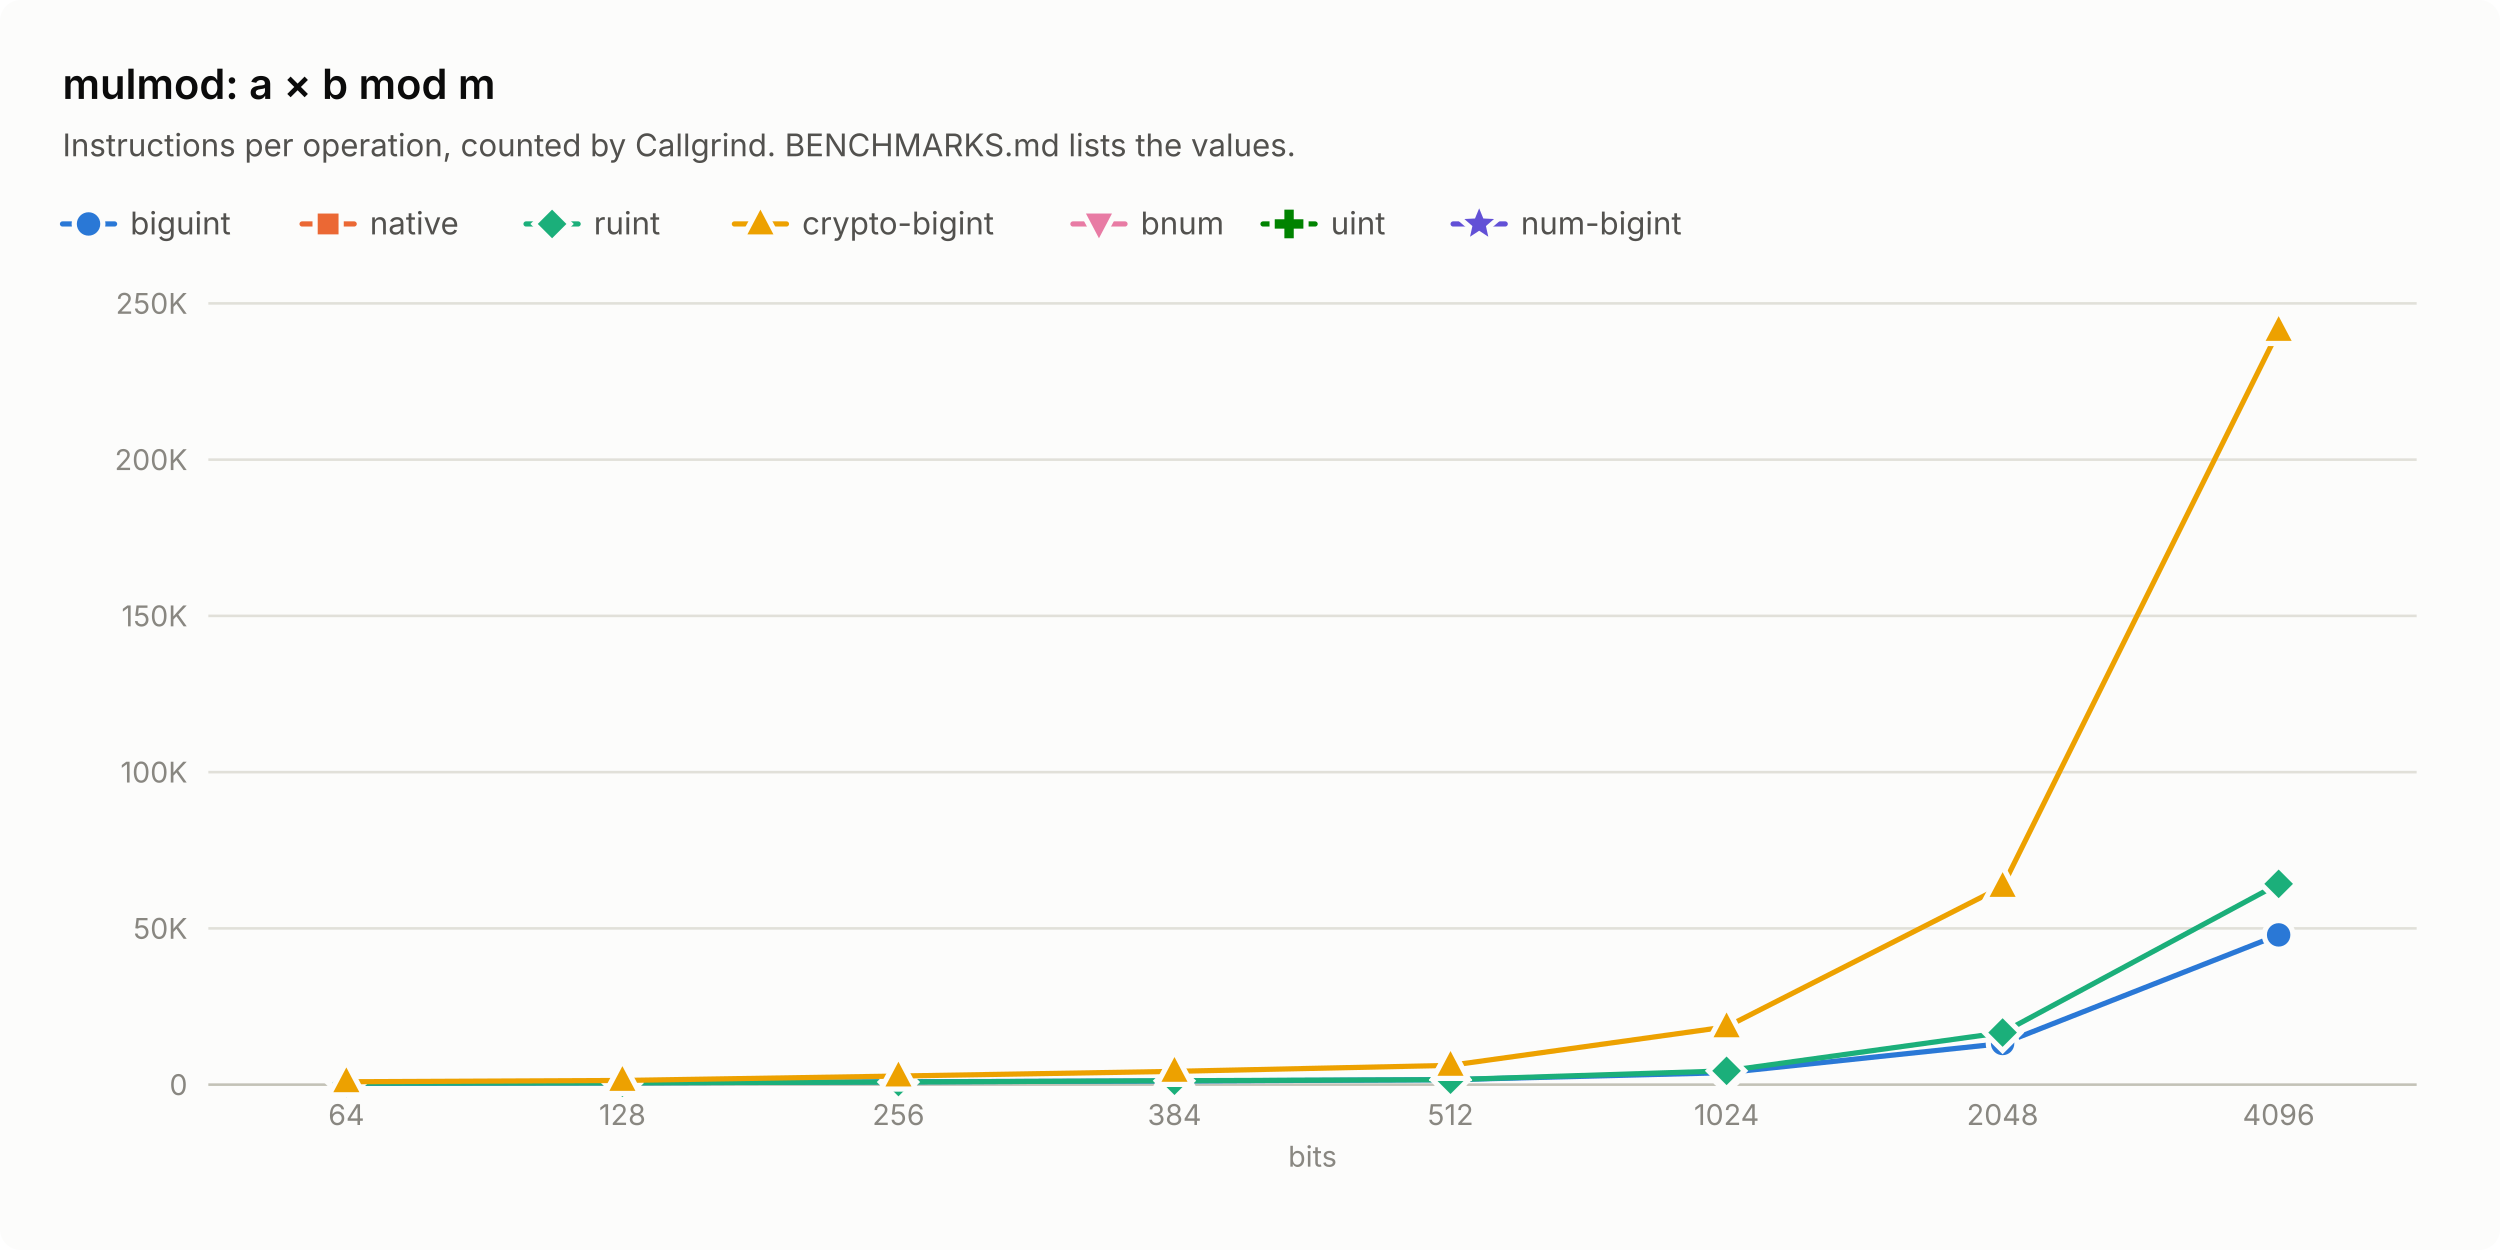
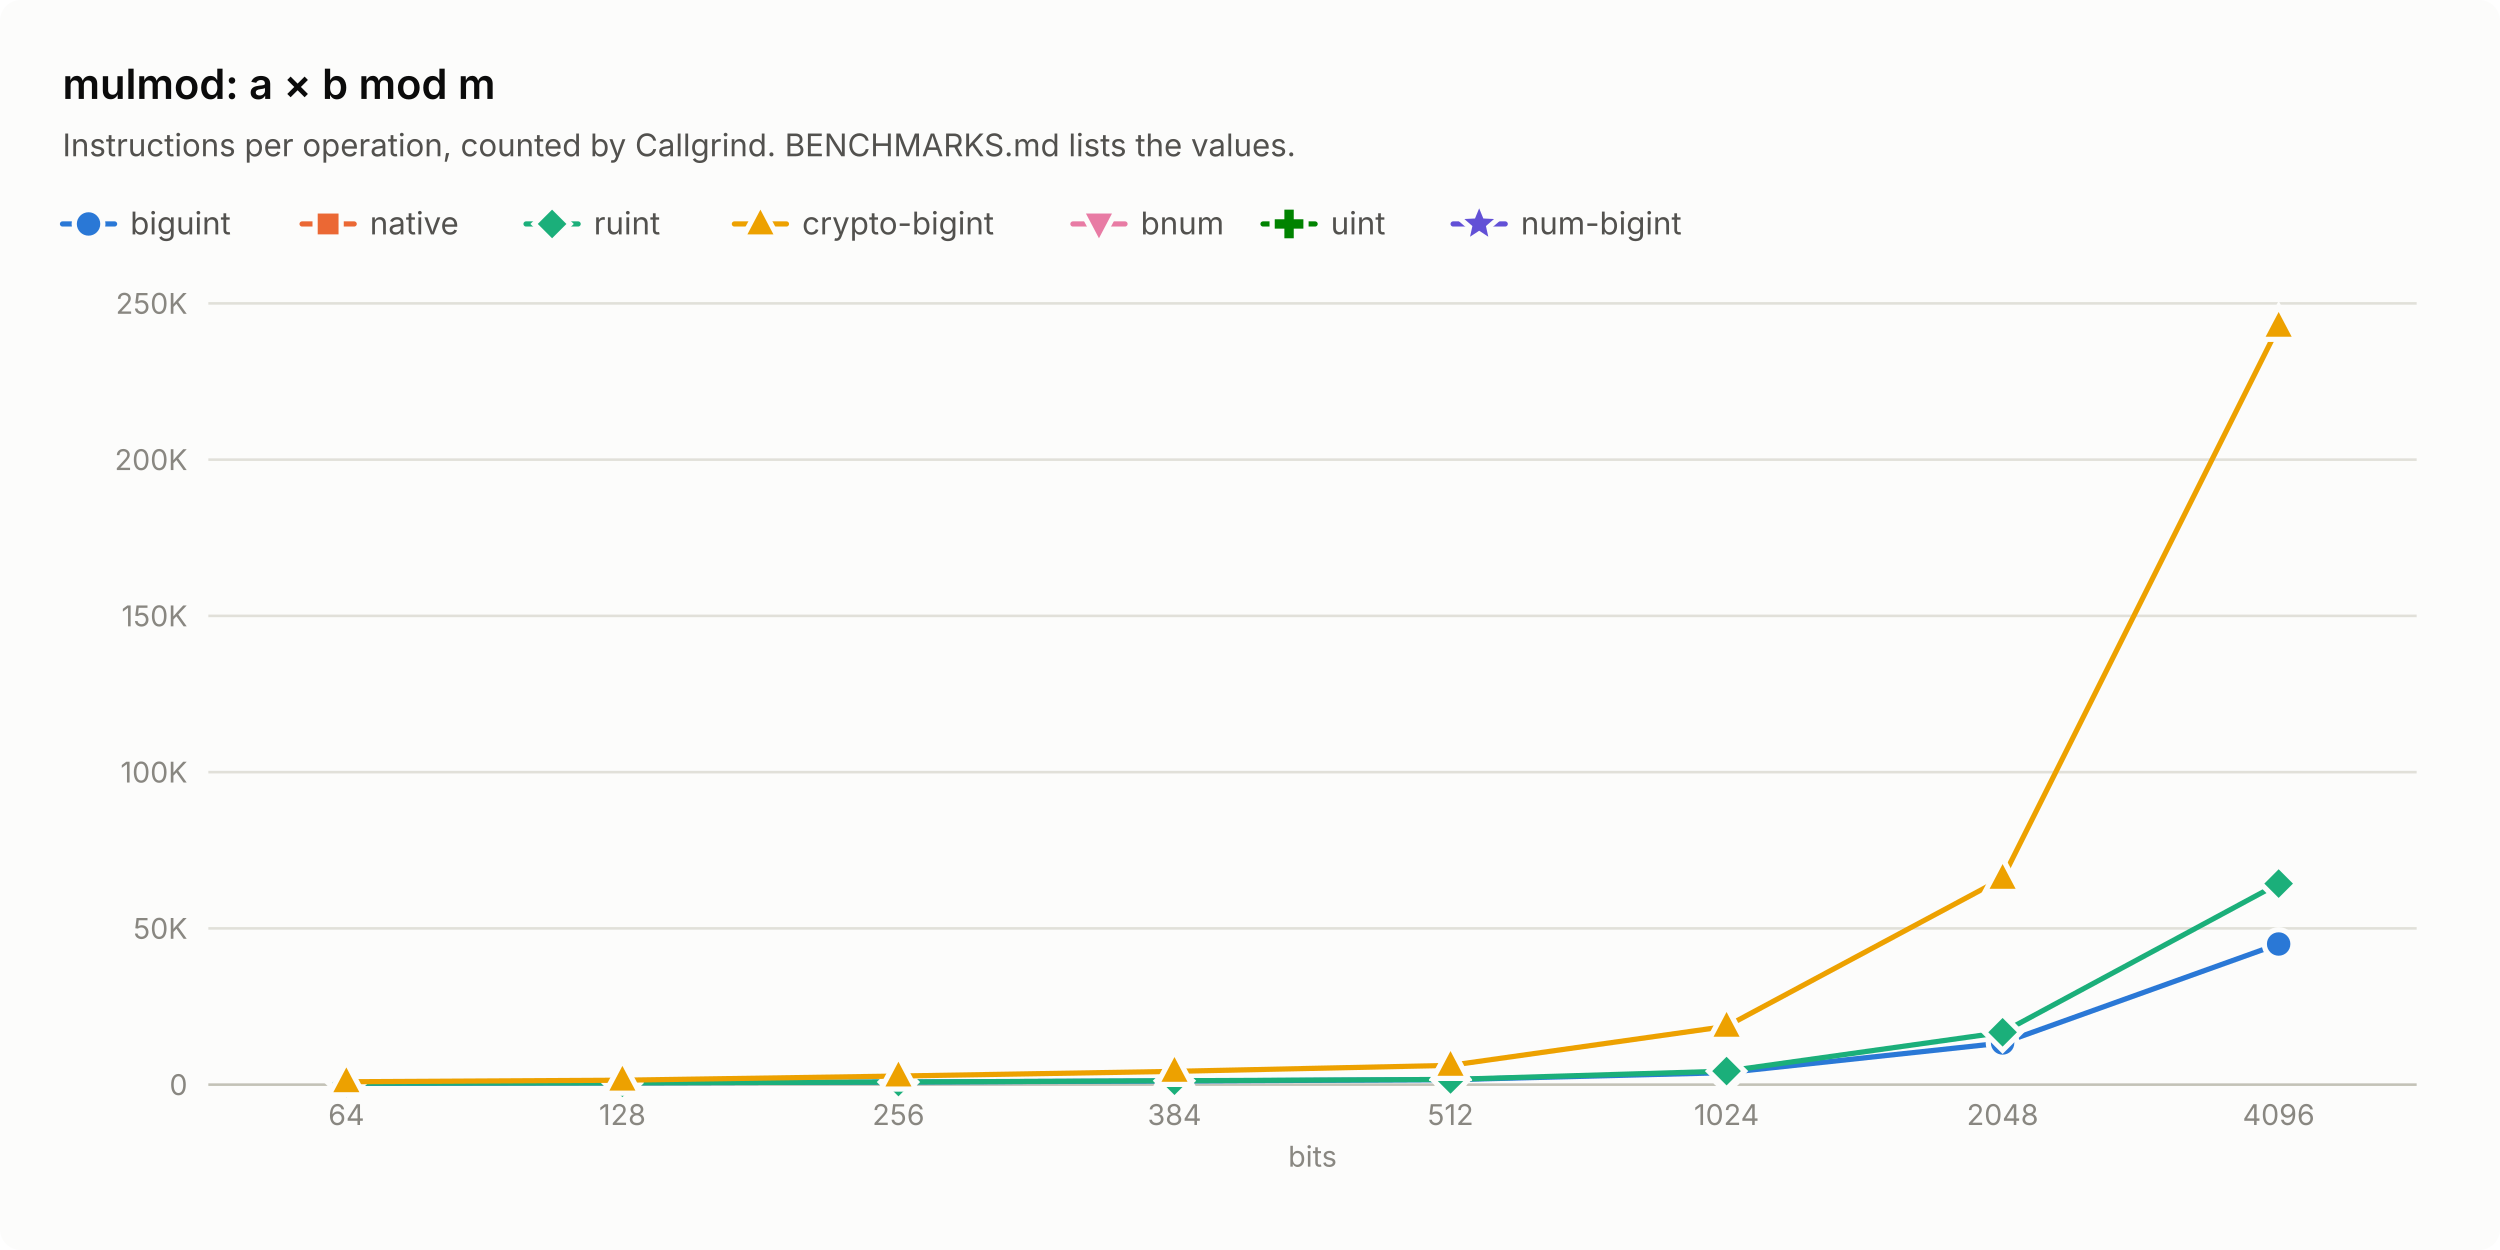
<svg xmlns="http://www.w3.org/2000/svg" width="960" height="480" viewBox="0 0 960 480" role="img" aria-labelledby="title description">
  <style>.grid,.axis{stroke-width:1}.title{font:600 16px system-ui, -apple-system, "Segoe UI", sans-serif}.subtitle,.legend{font:12px system-ui, -apple-system, "Segoe UI", sans-serif}.tick{font:11px system-ui, -apple-system, "Segoe UI", sans-serif;font-variant-numeric:tabular-nums}.line{fill:none;stroke-width:2;stroke-linejoin:round;stroke-linecap:round}.marker{stroke-width:4;paint-order:stroke}.surface{fill:#fcfcfb}.grid{stroke:#e1e0d9}.axis{stroke:#c3c2b7}.title{fill:#0b0b0b}.subtitle,.legend{fill:#52514e}.tick{fill:#898781}.marker{stroke:#fcfcfb}.c0 .line{stroke:#2a78d6}.c0 .marker{fill:#2a78d6}.c1 .line{stroke:#eb6834}.c1 .marker{fill:#eb6834}.c2 .line{stroke:#1baf7a}.c2 .marker{fill:#1baf7a}.c3 .line{stroke:#eda100}.c3 .marker{fill:#eda100}.c4 .line{stroke:#e87ba4}.c4 .marker{fill:#e87ba4}.c5 .line{stroke:#008300}.c5 .marker{fill:#008300}.c6 .line{stroke:#6250d6}.c6 .marker{fill:#6250d6}@media (prefers-color-scheme: dark){.surface{fill:#1a1a19}.grid{stroke:#2c2c2a}.axis{stroke:#383835}.title{fill:#f0efec}.subtitle,.legend{fill:#c3c2b7}.tick{fill:#898781}.marker{stroke:#1a1a19}.c0 .line{stroke:#3987e5}.c0 .marker{fill:#3987e5}.c1 .line{stroke:#d95926}.c1 .marker{fill:#d95926}.c2 .line{stroke:#199e70}.c2 .marker{fill:#199e70}.c3 .line{stroke:#c98500}.c3 .marker{fill:#c98500}.c4 .line{stroke:#d55181}.c4 .marker{fill:#d55181}.c5 .line{stroke:#008300}.c5 .marker{fill:#008300}.c6 .line{stroke:#9085e9}.c6 .marker{fill:#9085e9}}</style>
  <rect class="surface" width="960" height="480" rx="8" />
  <text class="title" x="24" y="38">mulmod: a × b mod m</text>
  <text class="subtitle" x="24" y="60">Instructions per operation, counted by Callgrind. BENCHMARKS.md lists the values.</text>
  <g class="c0">
    <path class="line" d="M24,86h20" />
    <path class="marker" transform="translate(34,86)" d="M0,-4.5A4.5,4.5 0 1 1 0,4.5A4.5,4.5 0 1 1 0,-4.5Z" />
  </g>
  <text class="legend" x="50" y="90">biguint</text>
  <g class="c1">
    <path class="line" d="M116,86h20" />
    <path class="marker" transform="translate(126,86)" d="M-4,-4H4V4H-4Z" />
  </g>
  <text class="legend" x="142" y="90">native</text>
  <g class="c2">
    <path class="line" d="M202,86h20" />
    <path class="marker" transform="translate(212,86)" d="M0,-5.5L5.5,0L0,5.5L-5.5,0Z" />
  </g>
  <text class="legend" x="228" y="90">ruint</text>
  <g class="c3">
    <path class="line" d="M282,86h20" />
    <path class="marker" transform="translate(292,86)" d="M0,-5.5L5,4H-5Z" />
  </g>
  <text class="legend" x="308" y="90">crypto-bigint</text>
  <g class="c4">
    <path class="line" d="M412,86h20" />
    <path class="marker" transform="translate(422,86)" d="M0,5.5L5,-4H-5Z" />
  </g>
  <text class="legend" x="438" y="90">bnum</text>
  <g class="c5">
    <path class="line" d="M485,86h20" />
    <path class="marker" transform="translate(495,86)" d="M-1.8,-5.5H1.8V-1.8H5.5V1.8H1.8V5.5H-1.8V1.8H-5.5V-1.8H-1.8Z" />
  </g>
  <text class="legend" x="511" y="90">uint</text>
  <g class="c6">
    <path class="line" d="M558,86h20" />
    <path class="marker" transform="translate(568,86)" d="M0,-6L1.6,-2.1L5.7,-1.9L2.6,0.8L3.5,4.9L0,2.6L-3.5,4.9L-2.6,0.8L-5.7,-1.9L-1.6,-2.1Z" />
  </g>
  <text class="legend" x="584" y="90">num-bigint</text>
  <text class="tick" x="72" y="420.5" text-anchor="end">0</text>
  <path class="grid" d="M80,356.5H928" />
  <text class="tick" x="72" y="360.5" text-anchor="end">50K</text>
  <path class="grid" d="M80,296.5H928" />
  <text class="tick" x="72" y="300.5" text-anchor="end">100K</text>
  <path class="grid" d="M80,236.5H928" />
  <text class="tick" x="72" y="240.5" text-anchor="end">150K</text>
  <path class="grid" d="M80,176.5H928" />
  <text class="tick" x="72" y="180.5" text-anchor="end">200K</text>
  <path class="grid" d="M80,116.5H928" />
  <text class="tick" x="72" y="120.5" text-anchor="end">250K</text>
  <path class="axis" d="M80,416.5H928" />
  <text class="tick" x="133.0" y="432" text-anchor="middle">64</text>
  <text class="tick" x="239.0" y="432" text-anchor="middle">128</text>
  <text class="tick" x="345.0" y="432" text-anchor="middle">256</text>
  <text class="tick" x="451.0" y="432" text-anchor="middle">384</text>
  <text class="tick" x="557.0" y="432" text-anchor="middle">512</text>
  <text class="tick" x="663.0" y="432" text-anchor="middle">1024</text>
  <text class="tick" x="769.0" y="432" text-anchor="middle">2048</text>
  <text class="tick" x="875.0" y="432" text-anchor="middle">4096</text>
  <text class="tick" x="504.0" y="448" text-anchor="middle">bits</text>
  <g class="c0">
-     <path class="line" d="M133.0,416.0L239.0,415.8L345.0,415.4L451.0,415.1L557.0,414.6L663.0,411.9L769.0,400.7L875.0,359.0" />
+     <path class="line" d="M133.0,416.0L239.0,415.8L345.0,415.5L451.0,415.1L557.0,414.6L663.0,411.9L769.0,400.5L875.0,362.5" />
    <path class="marker" transform="translate(133.0,416.0)" d="M0,-4.5A4.5,4.5 0 1 1 0,4.5A4.5,4.5 0 1 1 0,-4.5Z" />
    <path class="marker" transform="translate(239.0,415.8)" d="M0,-4.5A4.5,4.5 0 1 1 0,4.5A4.5,4.5 0 1 1 0,-4.5Z" />
-     <path class="marker" transform="translate(345.0,415.4)" d="M0,-4.5A4.5,4.5 0 1 1 0,4.5A4.5,4.5 0 1 1 0,-4.5Z" />
+     <path class="marker" transform="translate(345.0,415.5)" d="M0,-4.5A4.5,4.5 0 1 1 0,4.5A4.5,4.5 0 1 1 0,-4.5Z" />
    <path class="marker" transform="translate(451.0,415.1)" d="M0,-4.5A4.5,4.5 0 1 1 0,4.5A4.5,4.5 0 1 1 0,-4.5Z" />
    <path class="marker" transform="translate(557.0,414.6)" d="M0,-4.5A4.5,4.5 0 1 1 0,4.5A4.5,4.5 0 1 1 0,-4.5Z" />
    <path class="marker" transform="translate(663.0,411.9)" d="M0,-4.5A4.5,4.5 0 1 1 0,4.5A4.5,4.5 0 1 1 0,-4.5Z" />
-     <path class="marker" transform="translate(769.0,400.7)" d="M0,-4.5A4.5,4.5 0 1 1 0,4.5A4.5,4.5 0 1 1 0,-4.5Z" />
-     <path class="marker" transform="translate(875.0,359.0)" d="M0,-4.5A4.5,4.5 0 1 1 0,4.5A4.5,4.5 0 1 1 0,-4.5Z" />
+     <path class="marker" transform="translate(769.0,400.5)" d="M0,-4.5A4.5,4.5 0 1 1 0,4.5A4.5,4.5 0 1 1 0,-4.5Z" />
+     <path class="marker" transform="translate(875.0,362.5)" d="M0,-4.5A4.5,4.5 0 1 1 0,4.5A4.5,4.5 0 1 1 0,-4.5Z" />
  </g>
  <g class="c1">
</g>
  <g class="c2">
-     <path class="line" d="M133.0,415.9L239.0,415.8L345.0,415.5L451.0,415.0L557.0,414.6L663.0,411.2L769.0,396.5L875.0,339.4" />
+     <path class="line" d="M133.0,415.9L239.0,415.8L345.0,415.5L451.0,415.0L557.0,414.5L663.0,411.3L769.0,396.4L875.0,339.3" />
    <path class="marker" transform="translate(133.0,415.9)" d="M0,-5.5L5.5,0L0,5.5L-5.5,0Z" />
    <path class="marker" transform="translate(239.0,415.8)" d="M0,-5.5L5.5,0L0,5.5L-5.5,0Z" />
    <path class="marker" transform="translate(345.0,415.5)" d="M0,-5.5L5.5,0L0,5.5L-5.5,0Z" />
    <path class="marker" transform="translate(451.0,415.0)" d="M0,-5.5L5.5,0L0,5.5L-5.5,0Z" />
-     <path class="marker" transform="translate(557.0,414.6)" d="M0,-5.5L5.5,0L0,5.5L-5.5,0Z" />
-     <path class="marker" transform="translate(663.0,411.2)" d="M0,-5.5L5.5,0L0,5.5L-5.5,0Z" />
-     <path class="marker" transform="translate(769.0,396.5)" d="M0,-5.5L5.5,0L0,5.5L-5.5,0Z" />
-     <path class="marker" transform="translate(875.0,339.4)" d="M0,-5.5L5.5,0L0,5.5L-5.5,0Z" />
+     <path class="marker" transform="translate(557.0,414.5)" d="M0,-5.5L5.5,0L0,5.5L-5.5,0Z" />
+     <path class="marker" transform="translate(663.0,411.3)" d="M0,-5.5L5.5,0L0,5.5L-5.5,0Z" />
+     <path class="marker" transform="translate(769.0,396.4)" d="M0,-5.5L5.5,0L0,5.5L-5.5,0Z" />
+     <path class="marker" transform="translate(875.0,339.3)" d="M0,-5.5L5.5,0L0,5.5L-5.5,0Z" />
  </g>
  <g class="c3">
-     <path class="line" d="M133.0,415.4L239.0,414.9L345.0,413.2L451.0,411.4L557.0,409.1L663.0,394.3L769.0,340.4L875.0,126.9" />
+     <path class="line" d="M133.0,415.4L239.0,414.8L345.0,413.2L451.0,411.4L557.0,409.1L663.0,394.1L769.0,337.3L875.0,125.3" />
    <path class="marker" transform="translate(133.0,415.4)" d="M0,-5.5L5,4H-5Z" />
-     <path class="marker" transform="translate(239.0,414.9)" d="M0,-5.5L5,4H-5Z" />
+     <path class="marker" transform="translate(239.0,414.8)" d="M0,-5.5L5,4H-5Z" />
    <path class="marker" transform="translate(345.0,413.2)" d="M0,-5.5L5,4H-5Z" />
    <path class="marker" transform="translate(451.0,411.4)" d="M0,-5.5L5,4H-5Z" />
    <path class="marker" transform="translate(557.0,409.1)" d="M0,-5.5L5,4H-5Z" />
-     <path class="marker" transform="translate(663.0,394.3)" d="M0,-5.5L5,4H-5Z" />
-     <path class="marker" transform="translate(769.0,340.4)" d="M0,-5.5L5,4H-5Z" />
-     <path class="marker" transform="translate(875.0,126.9)" d="M0,-5.5L5,4H-5Z" />
+     <path class="marker" transform="translate(663.0,394.1)" d="M0,-5.5L5,4H-5Z" />
+     <path class="marker" transform="translate(769.0,337.3)" d="M0,-5.5L5,4H-5Z" />
+     <path class="marker" transform="translate(875.0,125.3)" d="M0,-5.5L5,4H-5Z" />
  </g>
  <g class="c4">
</g>
  <g class="c5">
</g>
  <g class="c6">
</g>
</svg>
